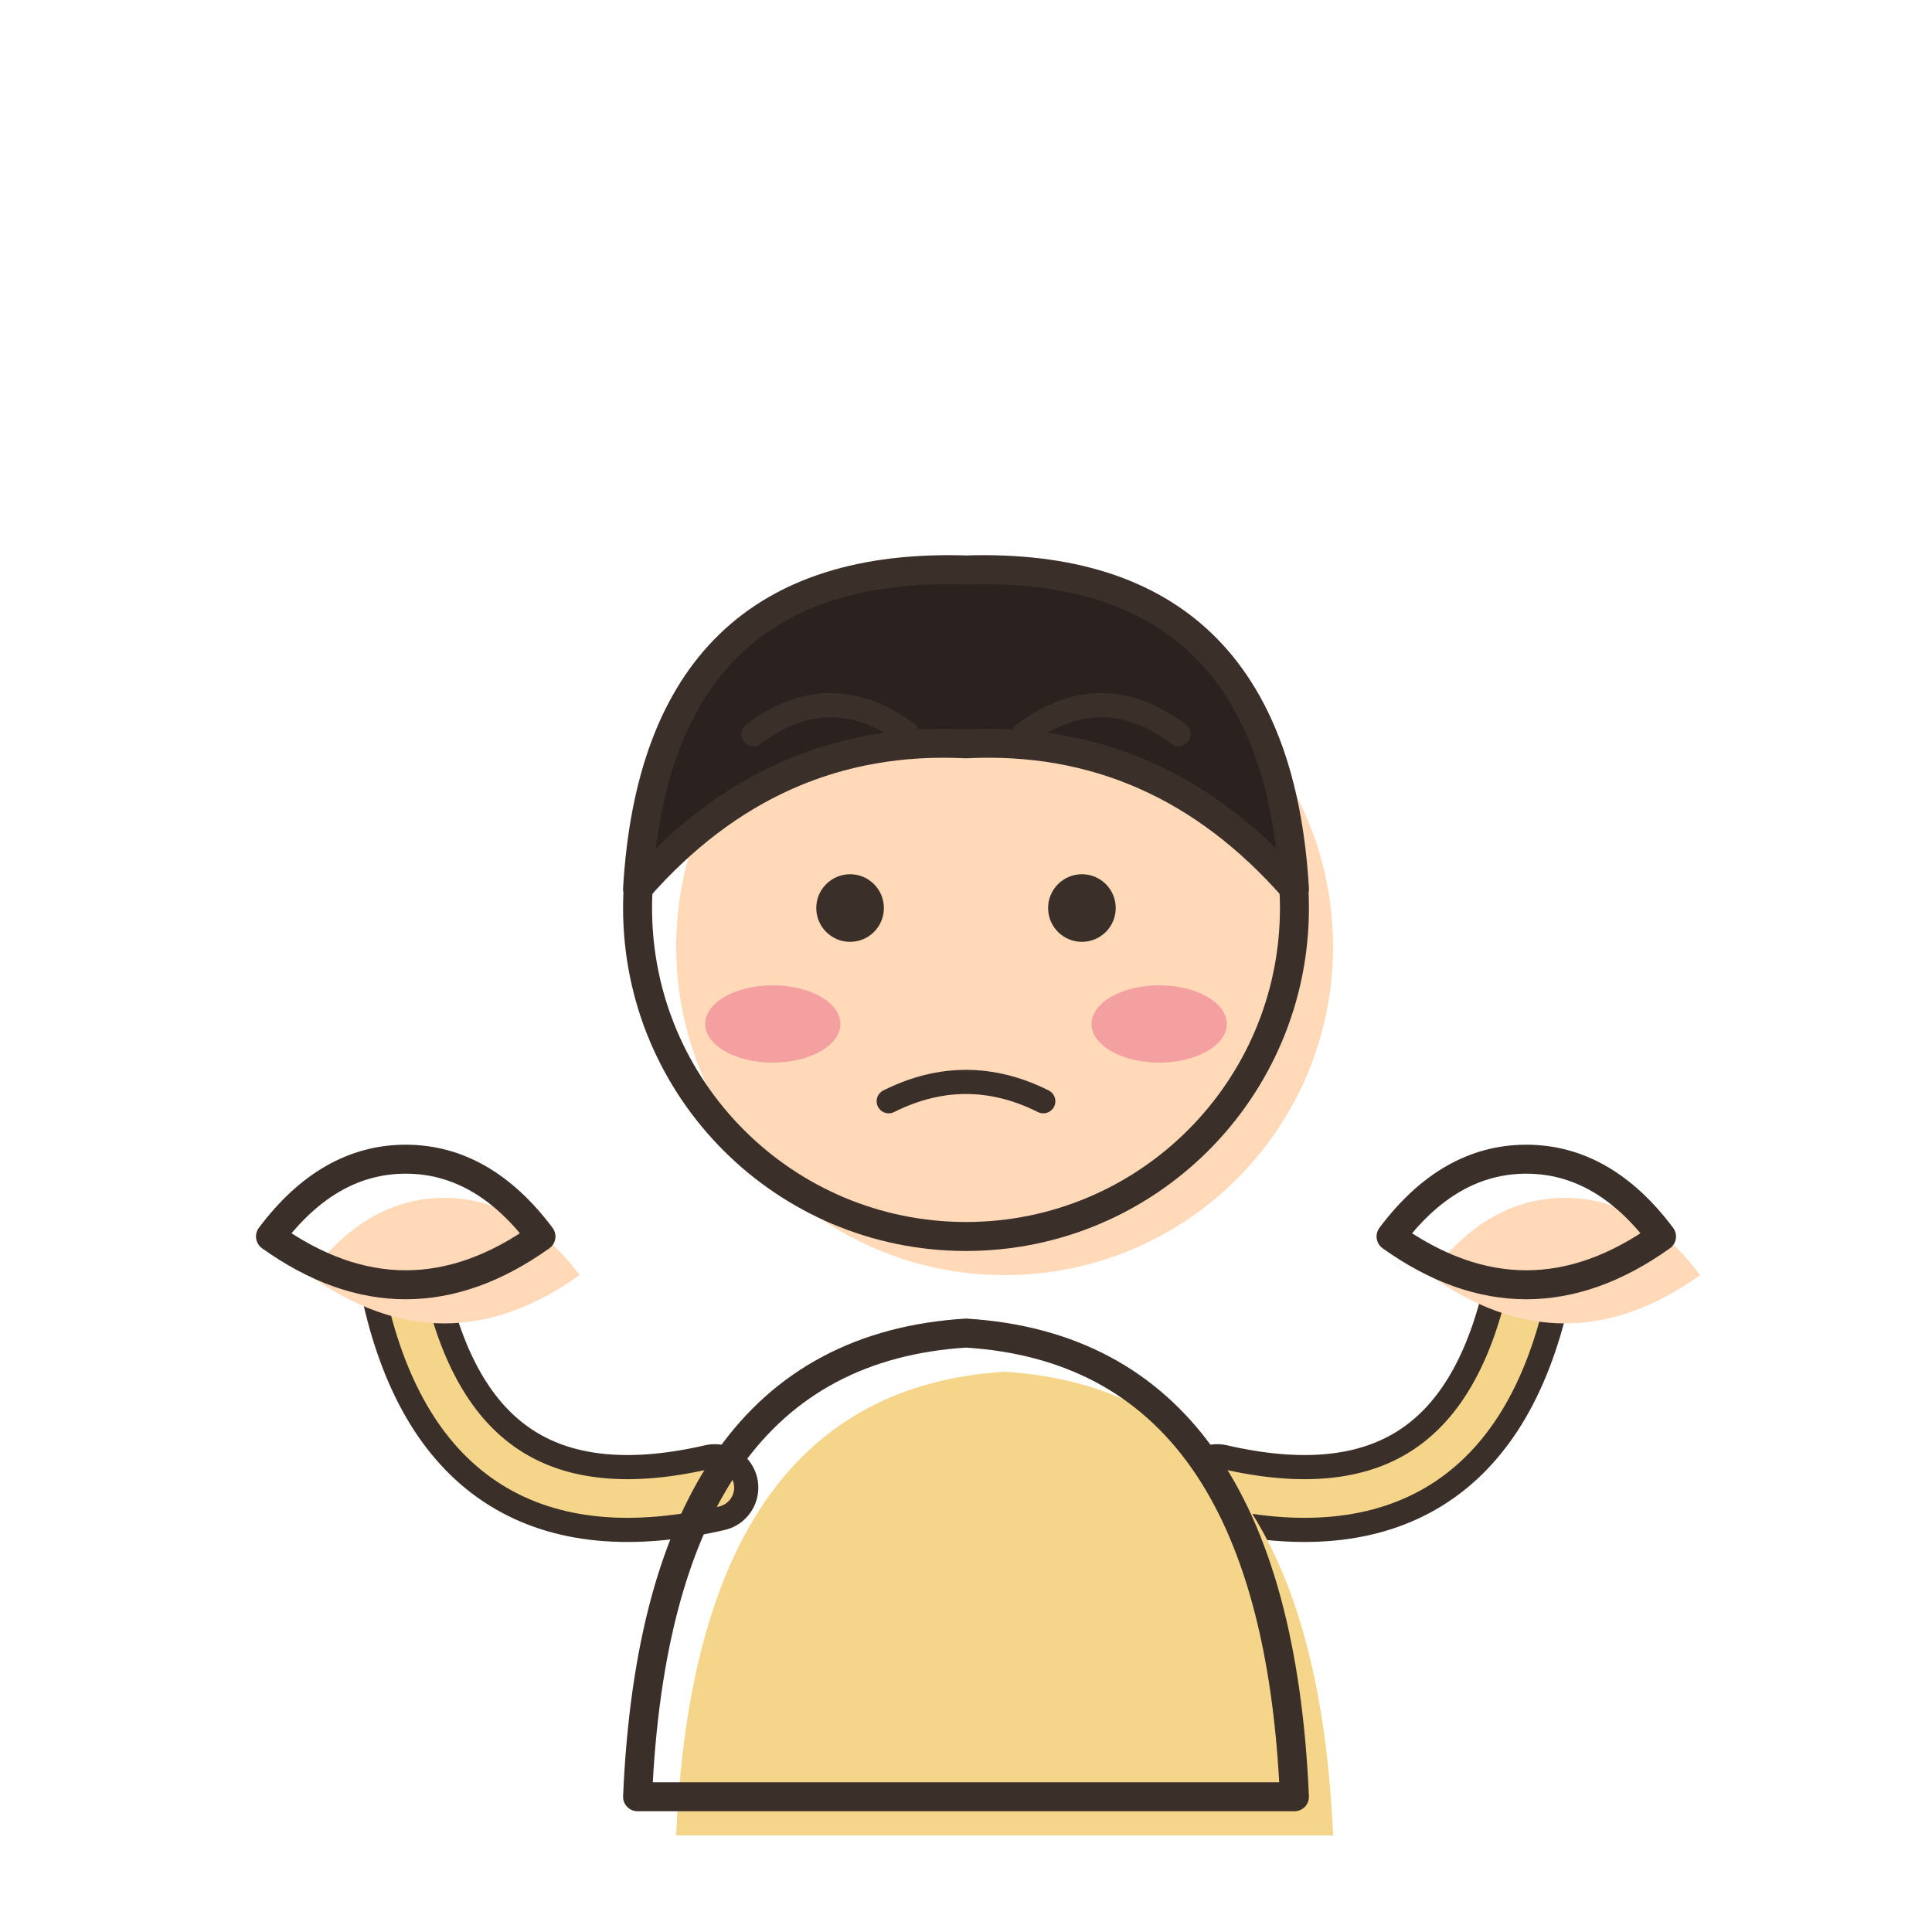
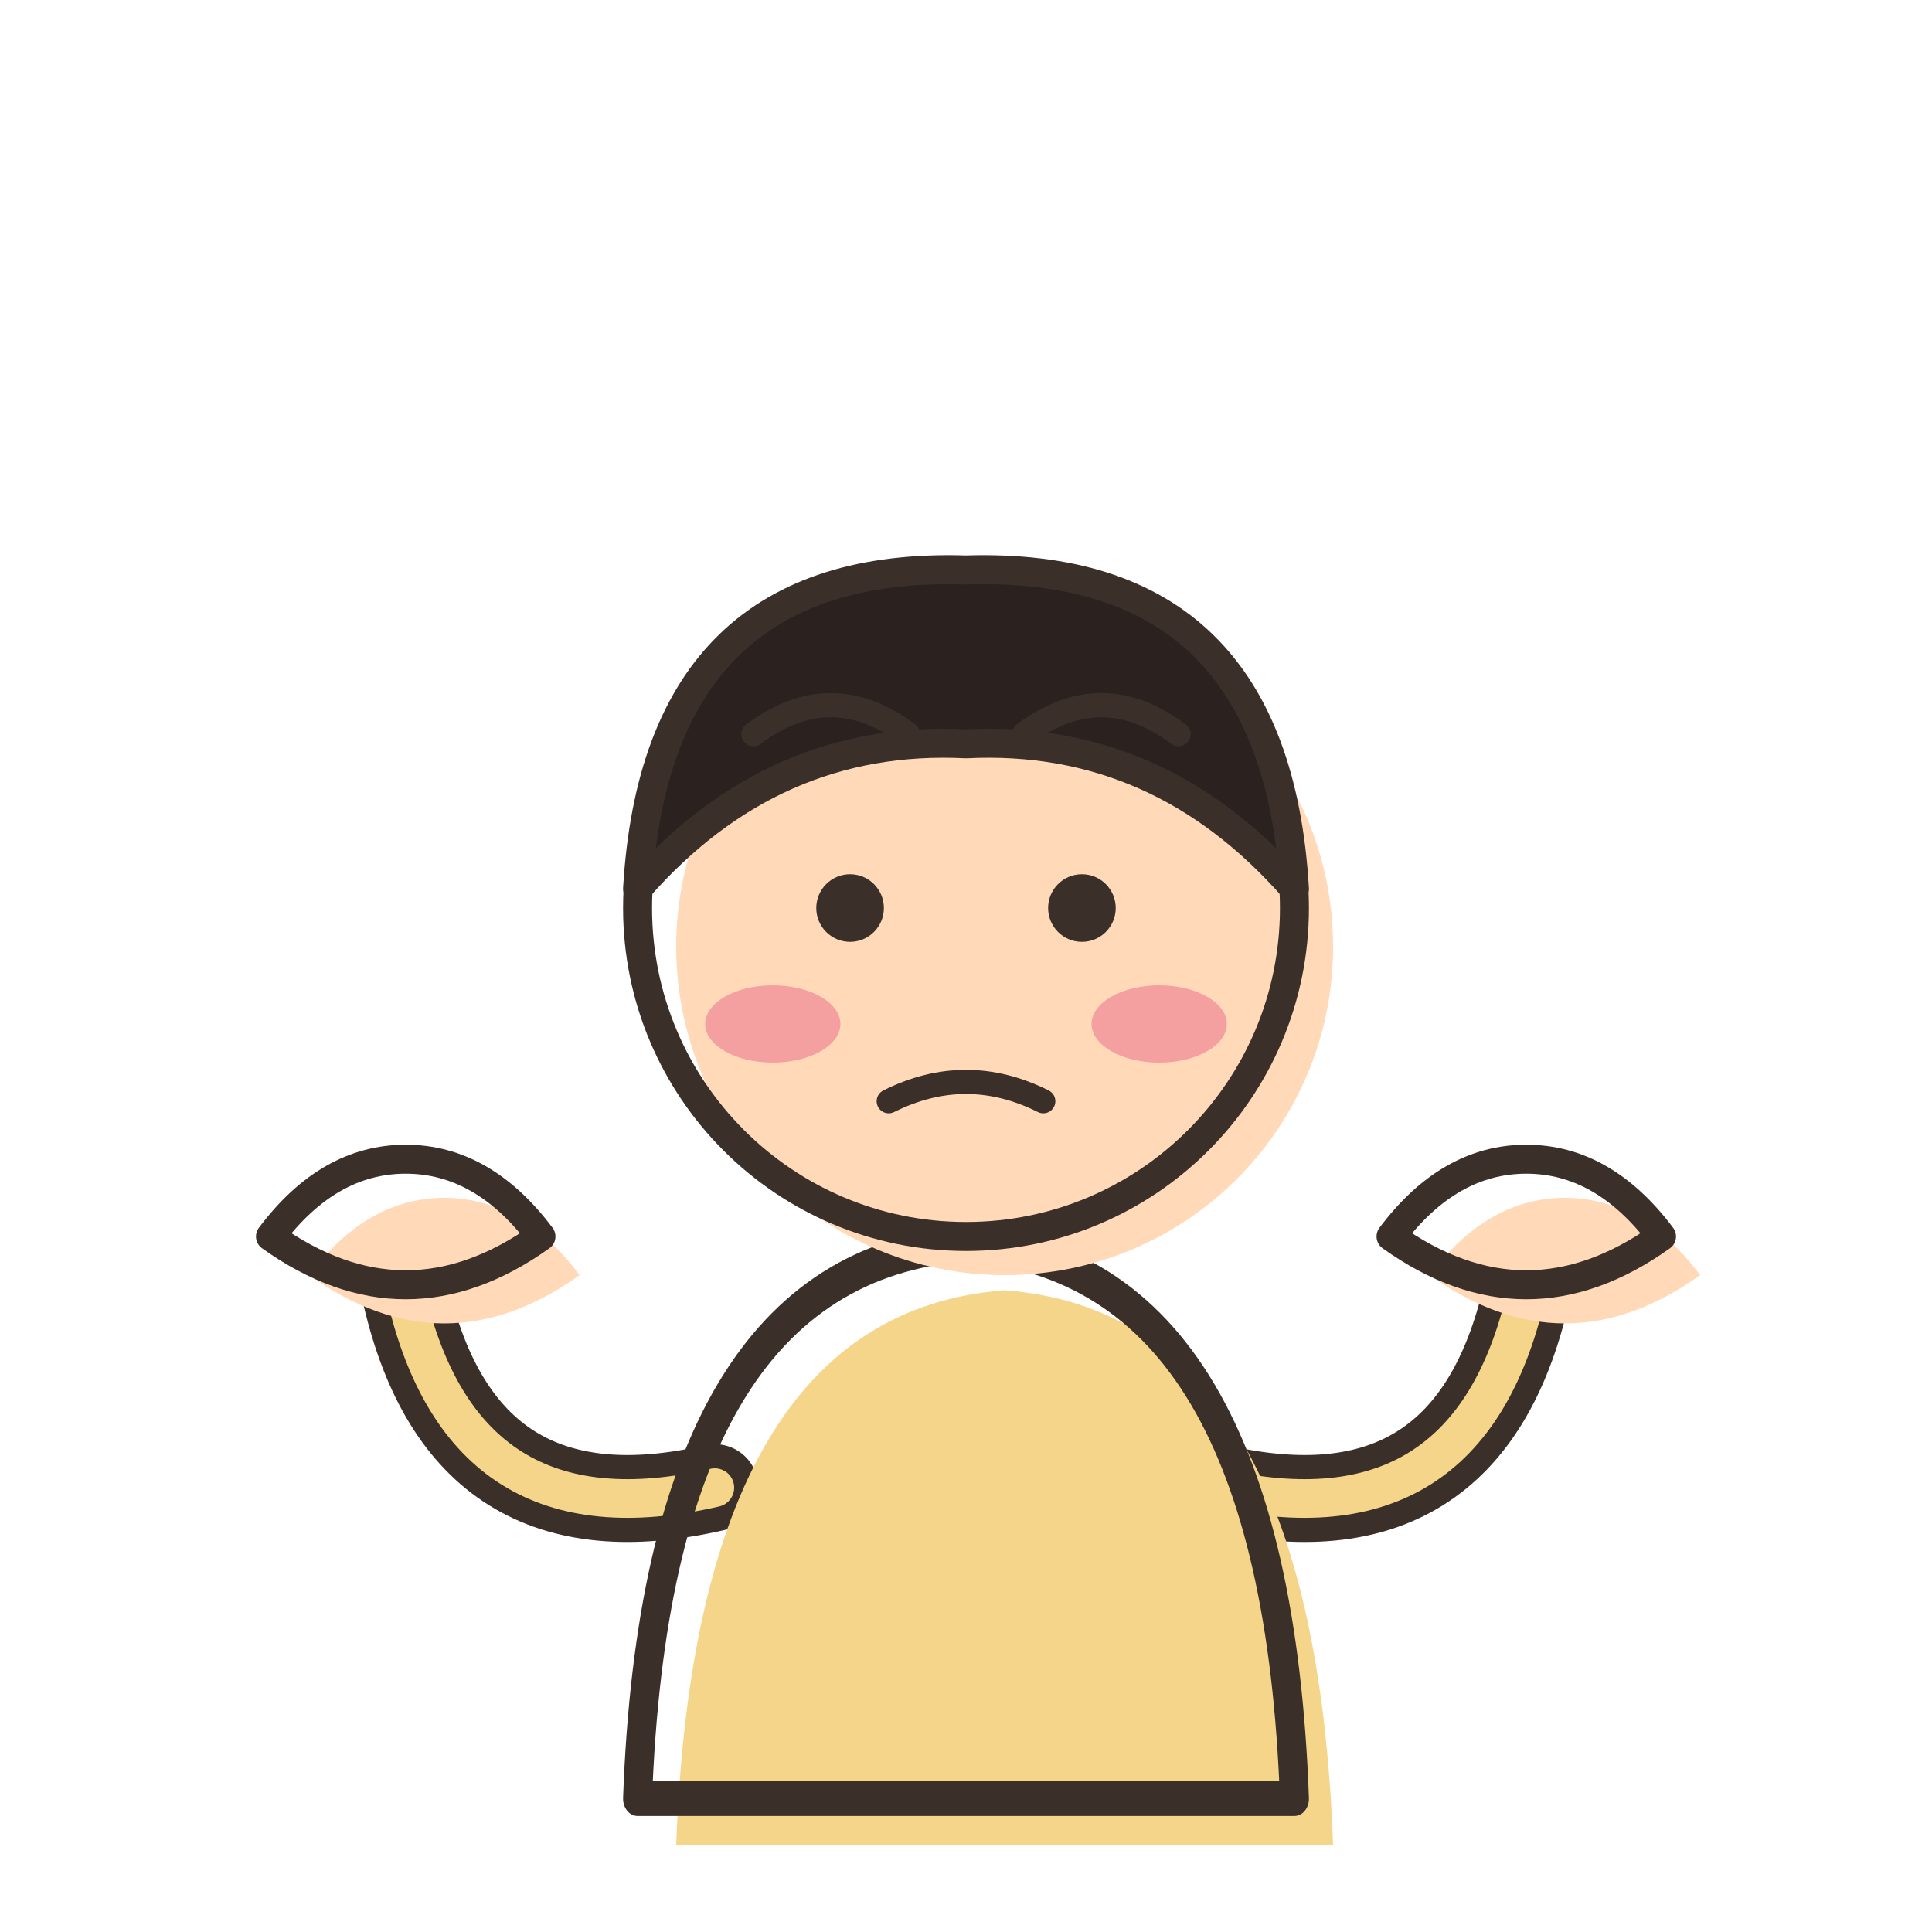
<svg xmlns="http://www.w3.org/2000/svg" viewBox="0 0 200 200" width="1000" height="1000">
  <g stroke="#3b2f2a" stroke-width="3" stroke-linecap="round" stroke-linejoin="round">
    <path d="M74 154 Q48 160 42 134" stroke-width="9" fill="none" />
    <path d="M74 154 Q48 160 42 134" stroke="#f5d58a" stroke-width="4" fill="none" />
    <path d="M126 154 Q152 160 158 134" stroke-width="9" fill="none" />
    <path d="M126 154 Q152 160 158 134" stroke="#f5d58a" stroke-width="4" fill="none" />
-     <g transform="translate(4 4)">
-       <path d="M66 186 Q68 140 100 138 Q132 140 134 186Z" fill="#f5d58a" stroke="none" />
+     <g transform="translate(0 185.0) scale(1 1.196) translate(0 -185.0)">
+       <g transform="translate(4 4)">
+         <path d="M66 186 Q68 140 100 138 Q132 140 134 186Z" fill="#f5d58a" stroke="none" />
+       </g>
+       <path d="M66 186 Q68 140 100 138 Q132 140 134 186Z" fill="none" />
    </g>
-     <path d="M66 186 Q68 140 100 138 Q132 140 134 186Z" fill="none" />
    <g transform="translate(4 4)">
      <path d="M28 128 Q42 138 56 128 Q50 120 42 120 Q34 120 28 128Z" fill="#ffd9b8" stroke="none" />
    </g>
    <path d="M28 128 Q42 138 56 128 Q50 120 42 120 Q34 120 28 128Z" fill="none" />
    <g transform="translate(4 4)">
      <path d="M144 128 Q158 138 172 128 Q166 120 158 120 Q150 120 144 128Z" fill="#ffd9b8" stroke="none" />
    </g>
    <path d="M144 128 Q158 138 172 128 Q166 120 158 120 Q150 120 144 128Z" fill="none" />
    <g transform="translate(4 4)">
      <circle cx="100" cy="94" r="34" fill="#ffd9b8" stroke="none" />
    </g>
    <circle cx="100" cy="94" r="34" fill="none" />
    <path d="M66 92 Q68 58 100 59 Q132 58 134 92 Q120 76 100 77 Q80 76 66 92Z" fill="#2b2220" />
    <path d="M78 76 Q86 70 94 76 M106 76 Q114 70 122 76" stroke-width="2.5" fill="none" />
    <circle cx="88" cy="94" r="3.5" fill="#3b2f2a" stroke="none" />
    <circle cx="112" cy="94" r="3.5" fill="#3b2f2a" stroke="none" />
    <ellipse cx="80" cy="106" rx="7" ry="4" fill="#f4a0a0" stroke="none" />
    <ellipse cx="120" cy="106" rx="7" ry="4" fill="#f4a0a0" stroke="none" />
    <path d="M92 114 Q100 110 108 114" stroke-width="2.5" fill="none" />
  </g>
</svg>
